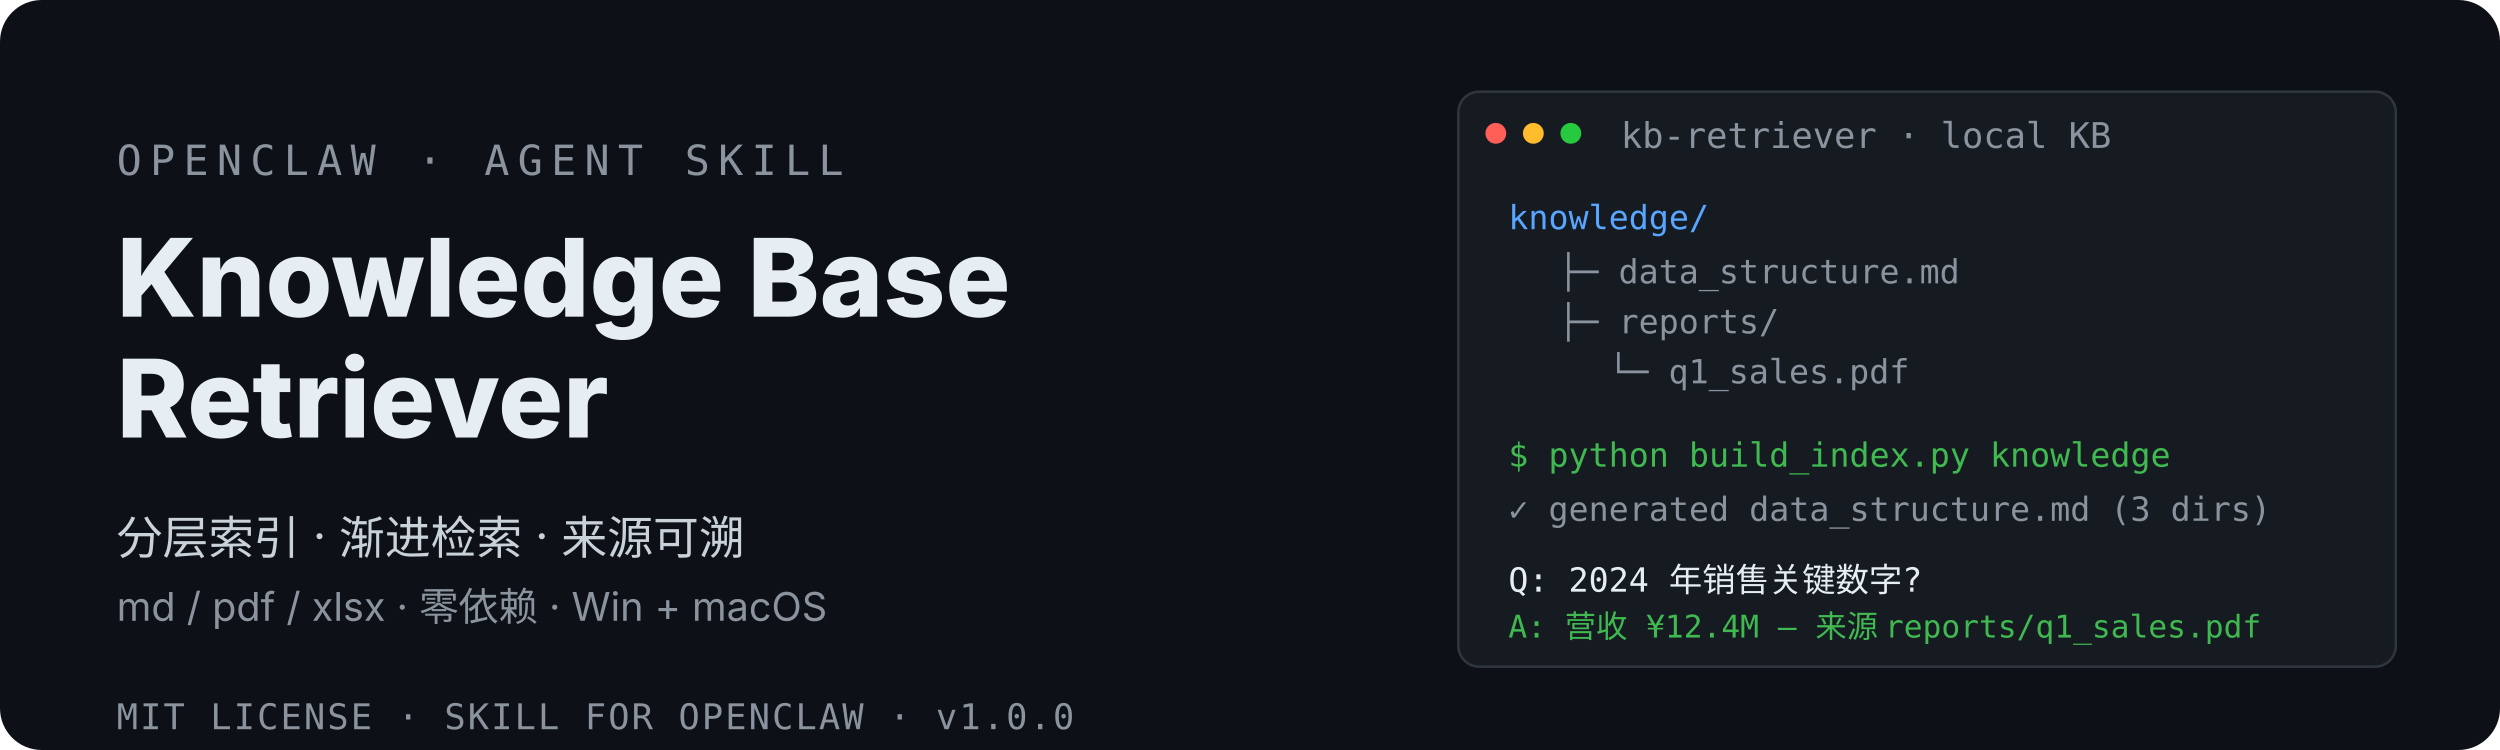
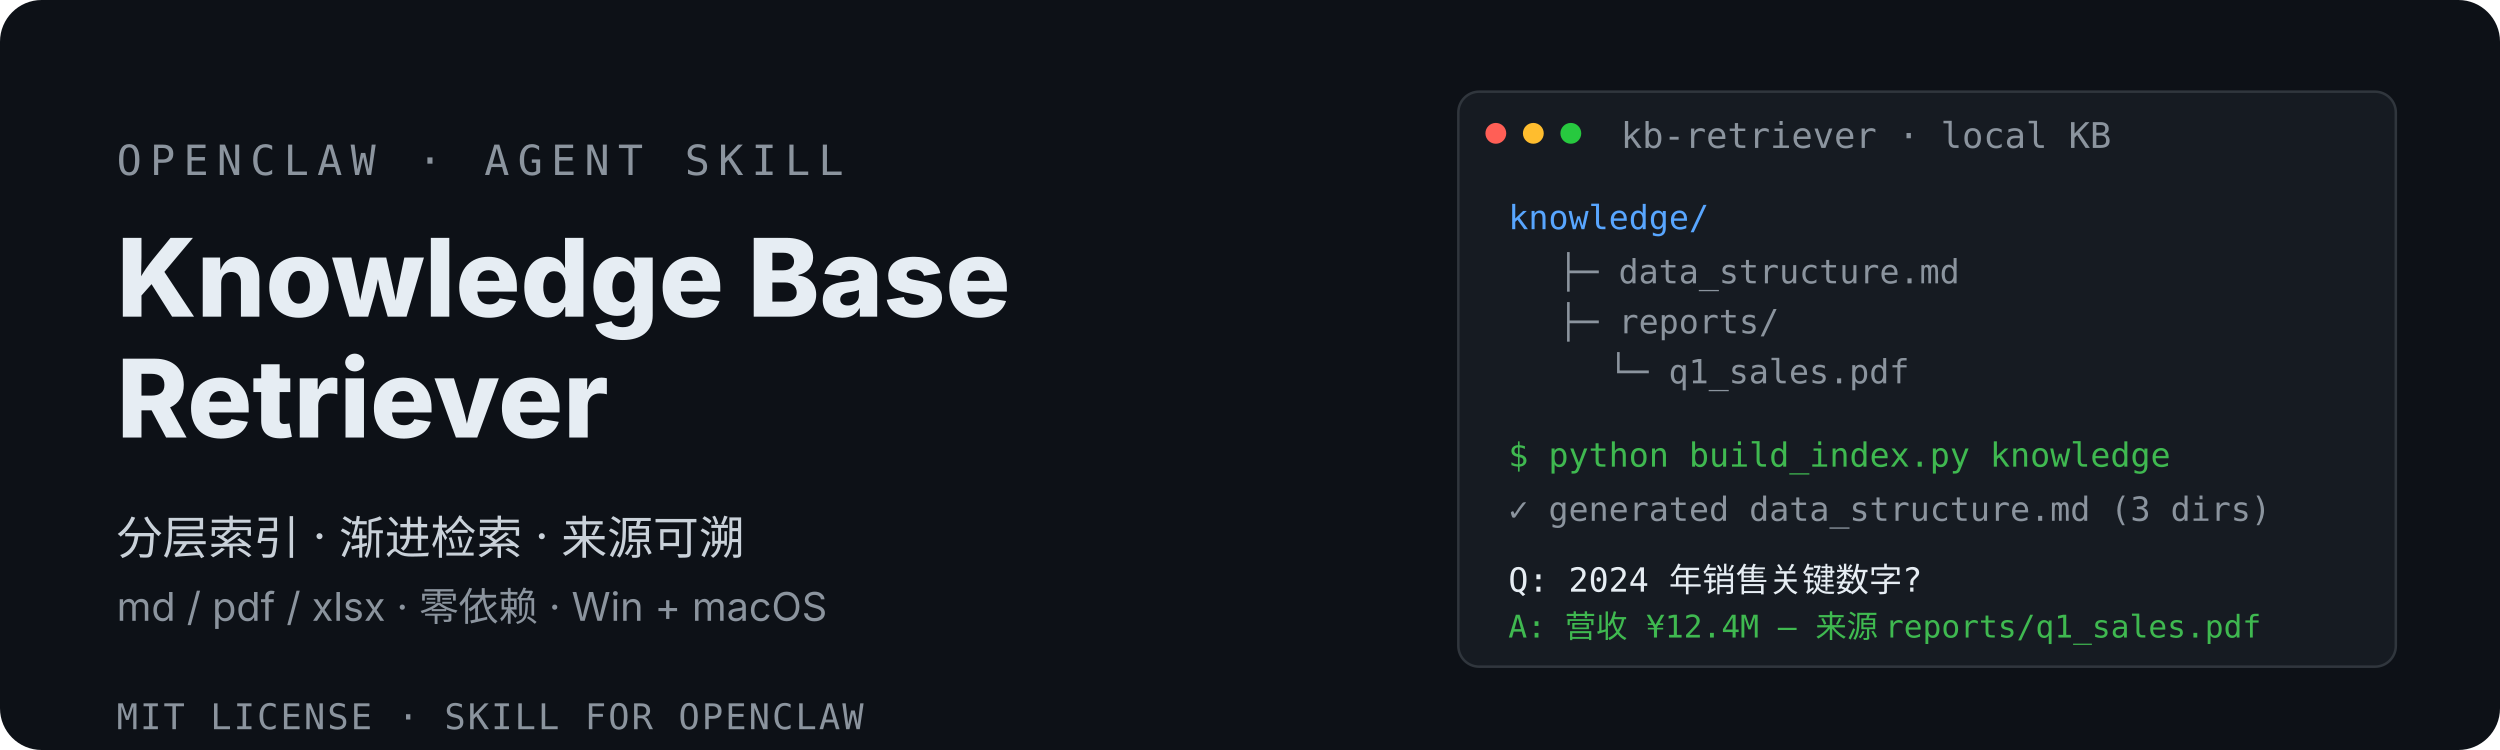
<svg xmlns="http://www.w3.org/2000/svg" width="1200" height="360" viewBox="0 0 1200 360" role="img" aria-labelledby="hero-title hero-desc">
  <rect width="1200" height="360" rx="20" fill="#0d1117" />
  <g id="title-block" transform="translate(56 40)">
    <text x="0" y="44" font-family="ui-monospace, SFMono-Regular, Menlo, monospace" font-size="20" letter-spacing="4" fill="#8b949e">OPENCLAW · AGENT SKILL</text>
    <text x="0" y="112" font-family="-apple-system, BlinkMacSystemFont, 'Segoe UI', 'PingFang SC', sans-serif" font-size="52" font-weight="800" fill="#e6edf3">Knowledge Base</text>
    <text x="0" y="170" font-family="-apple-system, BlinkMacSystemFont, 'Segoe UI', 'PingFang SC', sans-serif" font-size="52" font-weight="800" fill="#e6edf3">Retriever</text>
    <text x="0" y="226" font-family="-apple-system, BlinkMacSystemFont, 'Segoe UI', 'PingFang SC', sans-serif" font-size="22" fill="#c9d1d9">分层索引 · 渐进检索 · 来源可溯</text>
    <text x="0" y="258" font-family="-apple-system, BlinkMacSystemFont, 'Segoe UI', 'PingFang SC', sans-serif" font-size="19" fill="#8b949e">md / pdf / xlsx · 零依赖 · Win + macOS</text>
-     <text x="0" y="310" font-family="ui-monospace, SFMono-Regular, Menlo, monospace" font-size="17" letter-spacing="1" fill="#8b949e">MIT LICENSE · SKILL FOR OPENCLAW · v1.0.0</text>
+     <text x="0" y="310" font-family="ui-monospace, SFMono-Regular, Menlo, monospace" font-size="17" letter-spacing="1" fill="#8b949e">MIT LICENSE · SKILL FOR OPENCLAW</text>
  </g>
  <g id="terminal-panel" transform="translate(700 44)">
    <rect width="450" height="276" rx="10" fill="#161b22" stroke="#30363d" stroke-width="1.2" />
    <circle cx="18" cy="20" r="5" fill="#ff5f56" />
    <circle cx="36" cy="20" r="5" fill="#ffbd2e" />
    <circle cx="54" cy="20" r="5" fill="#27c93f" />
    <text x="78" y="27" font-family="ui-monospace, SFMono-Regular, Menlo, monospace" font-size="17" fill="#8b949e">kb-retriever · local KB</text>
    <text x="24" y="66" font-family="ui-monospace, SFMono-Regular, Menlo, monospace" font-size="16" fill="#58a6ff">knowledge/</text>
    <text x="48" y="92" font-family="ui-monospace, SFMono-Regular, Menlo, monospace" font-size="16" fill="#8b949e">├─ data_structure.md</text>
    <text x="48" y="116" font-family="ui-monospace, SFMono-Regular, Menlo, monospace" font-size="16" fill="#8b949e">├─ reports/</text>
    <text x="72" y="140" font-family="ui-monospace, SFMono-Regular, Menlo, monospace" font-size="16" fill="#8b949e">└─ q1_sales.pdf</text>
    <text x="24" y="180" font-family="ui-monospace, SFMono-Regular, Menlo, monospace" font-size="16" fill="#3fb950">$ python build_index.py knowledge</text>
    <text x="24" y="206" font-family="ui-monospace, SFMono-Regular, Menlo, monospace" font-size="16" fill="#8b949e">  ✓ generated data_structure.md (3 dirs)</text>
    <text x="24" y="240" font-family="ui-monospace, SFMono-Regular, Menlo, monospace" font-size="16" fill="#e6edf3">Q: 2024 年销售关键数字?</text>
    <text x="24" y="262" font-family="ui-monospace, SFMono-Regular, Menlo, monospace" font-size="15" fill="#3fb950">A: 营收 ¥12.4M — 来源 reports/q1_sales.pdf</text>
  </g>
</svg>
